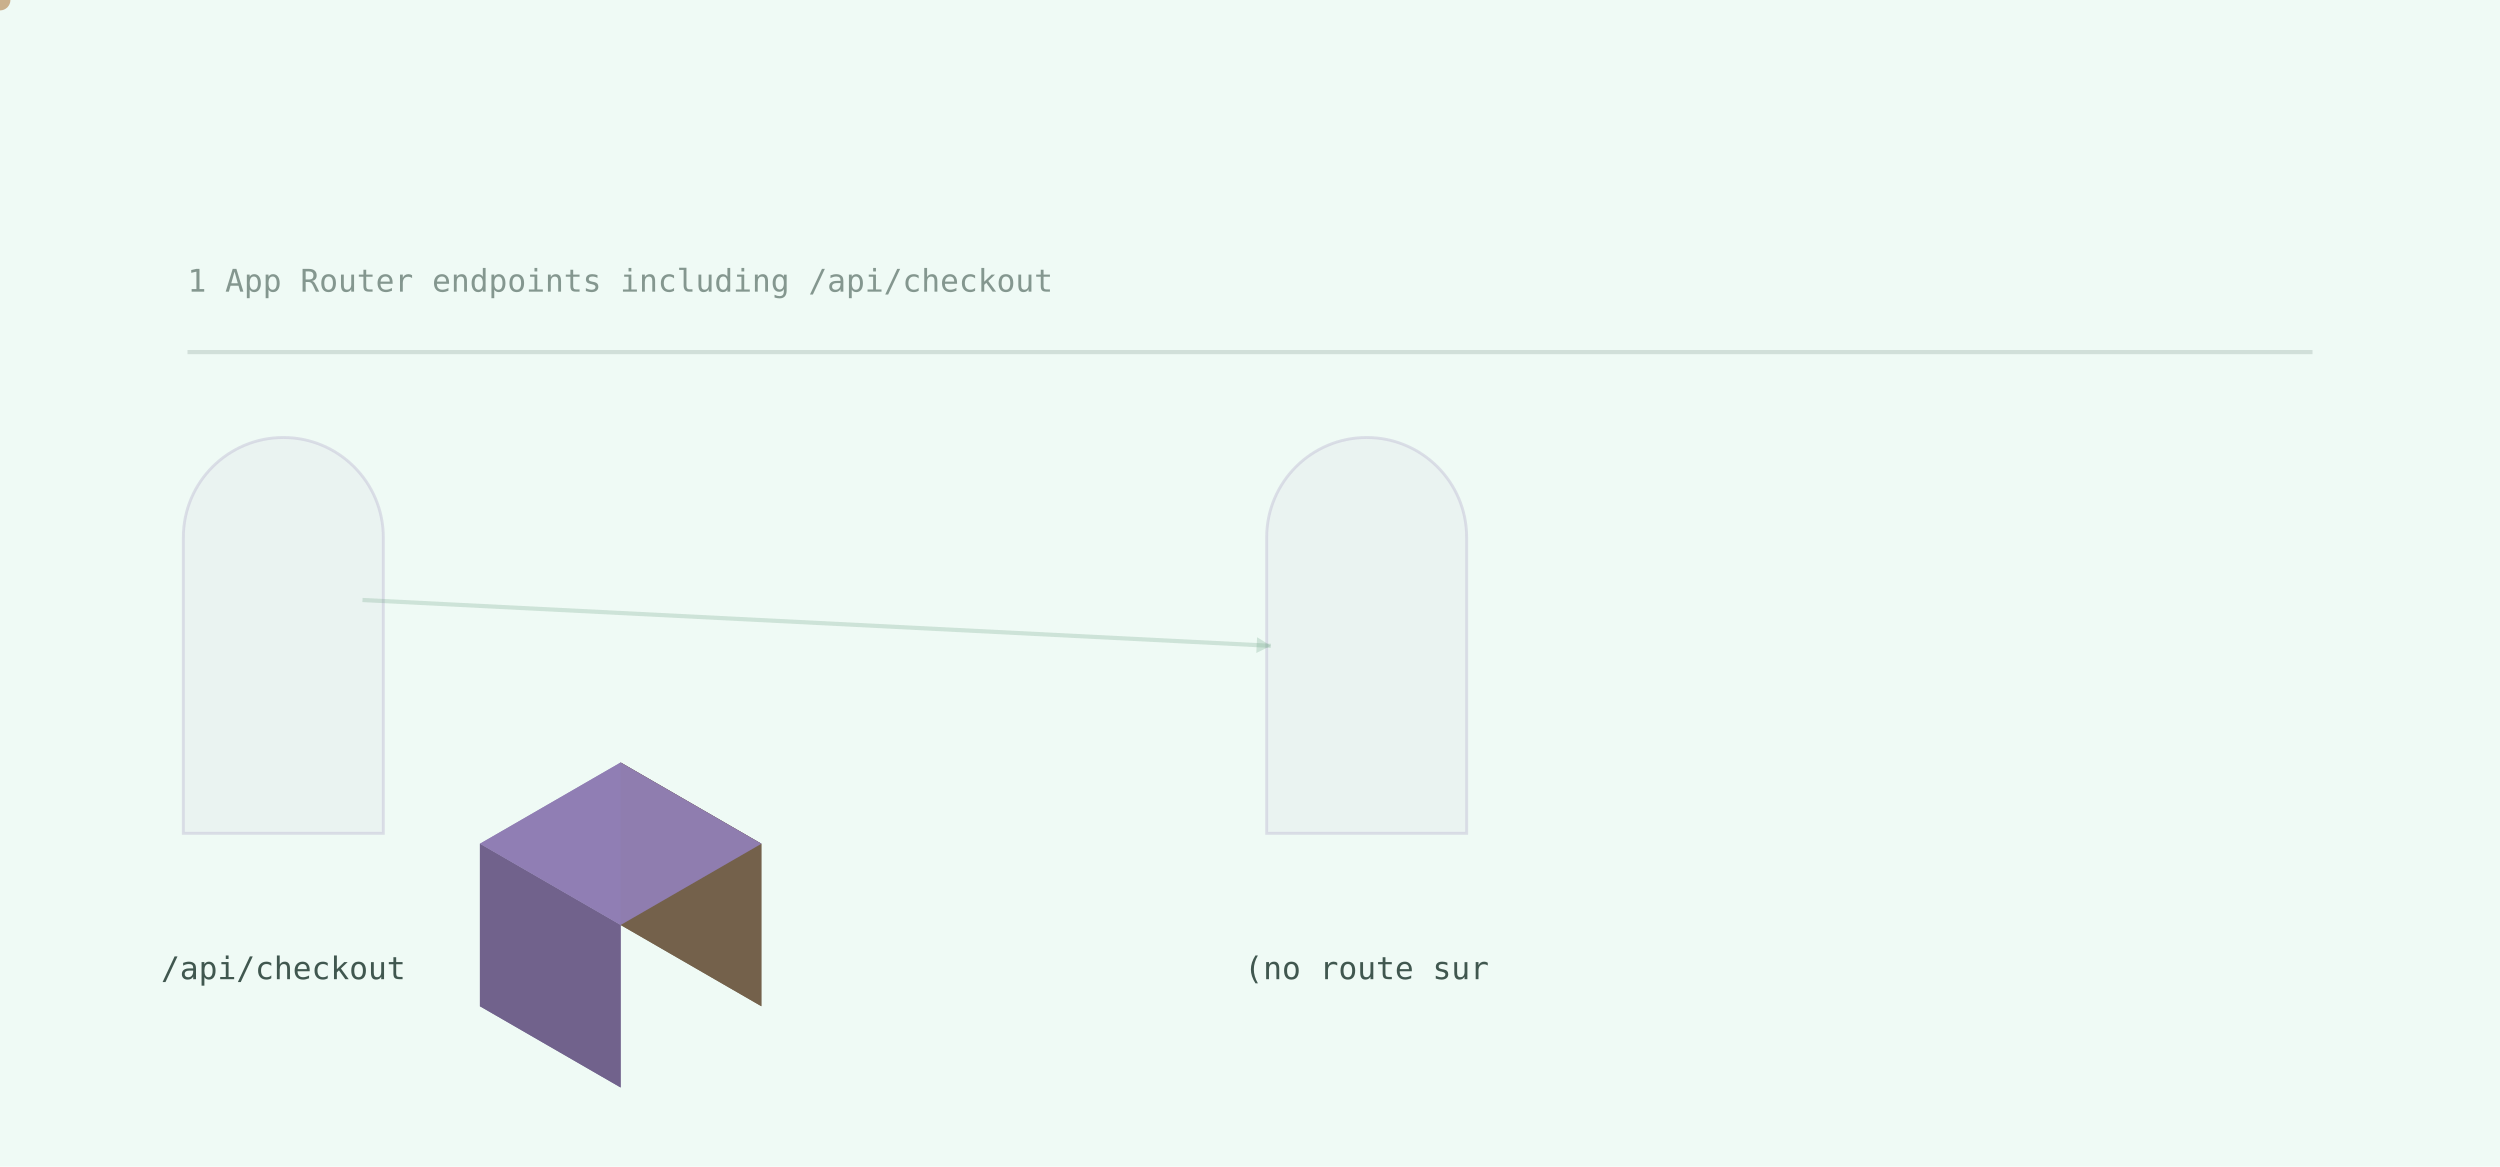
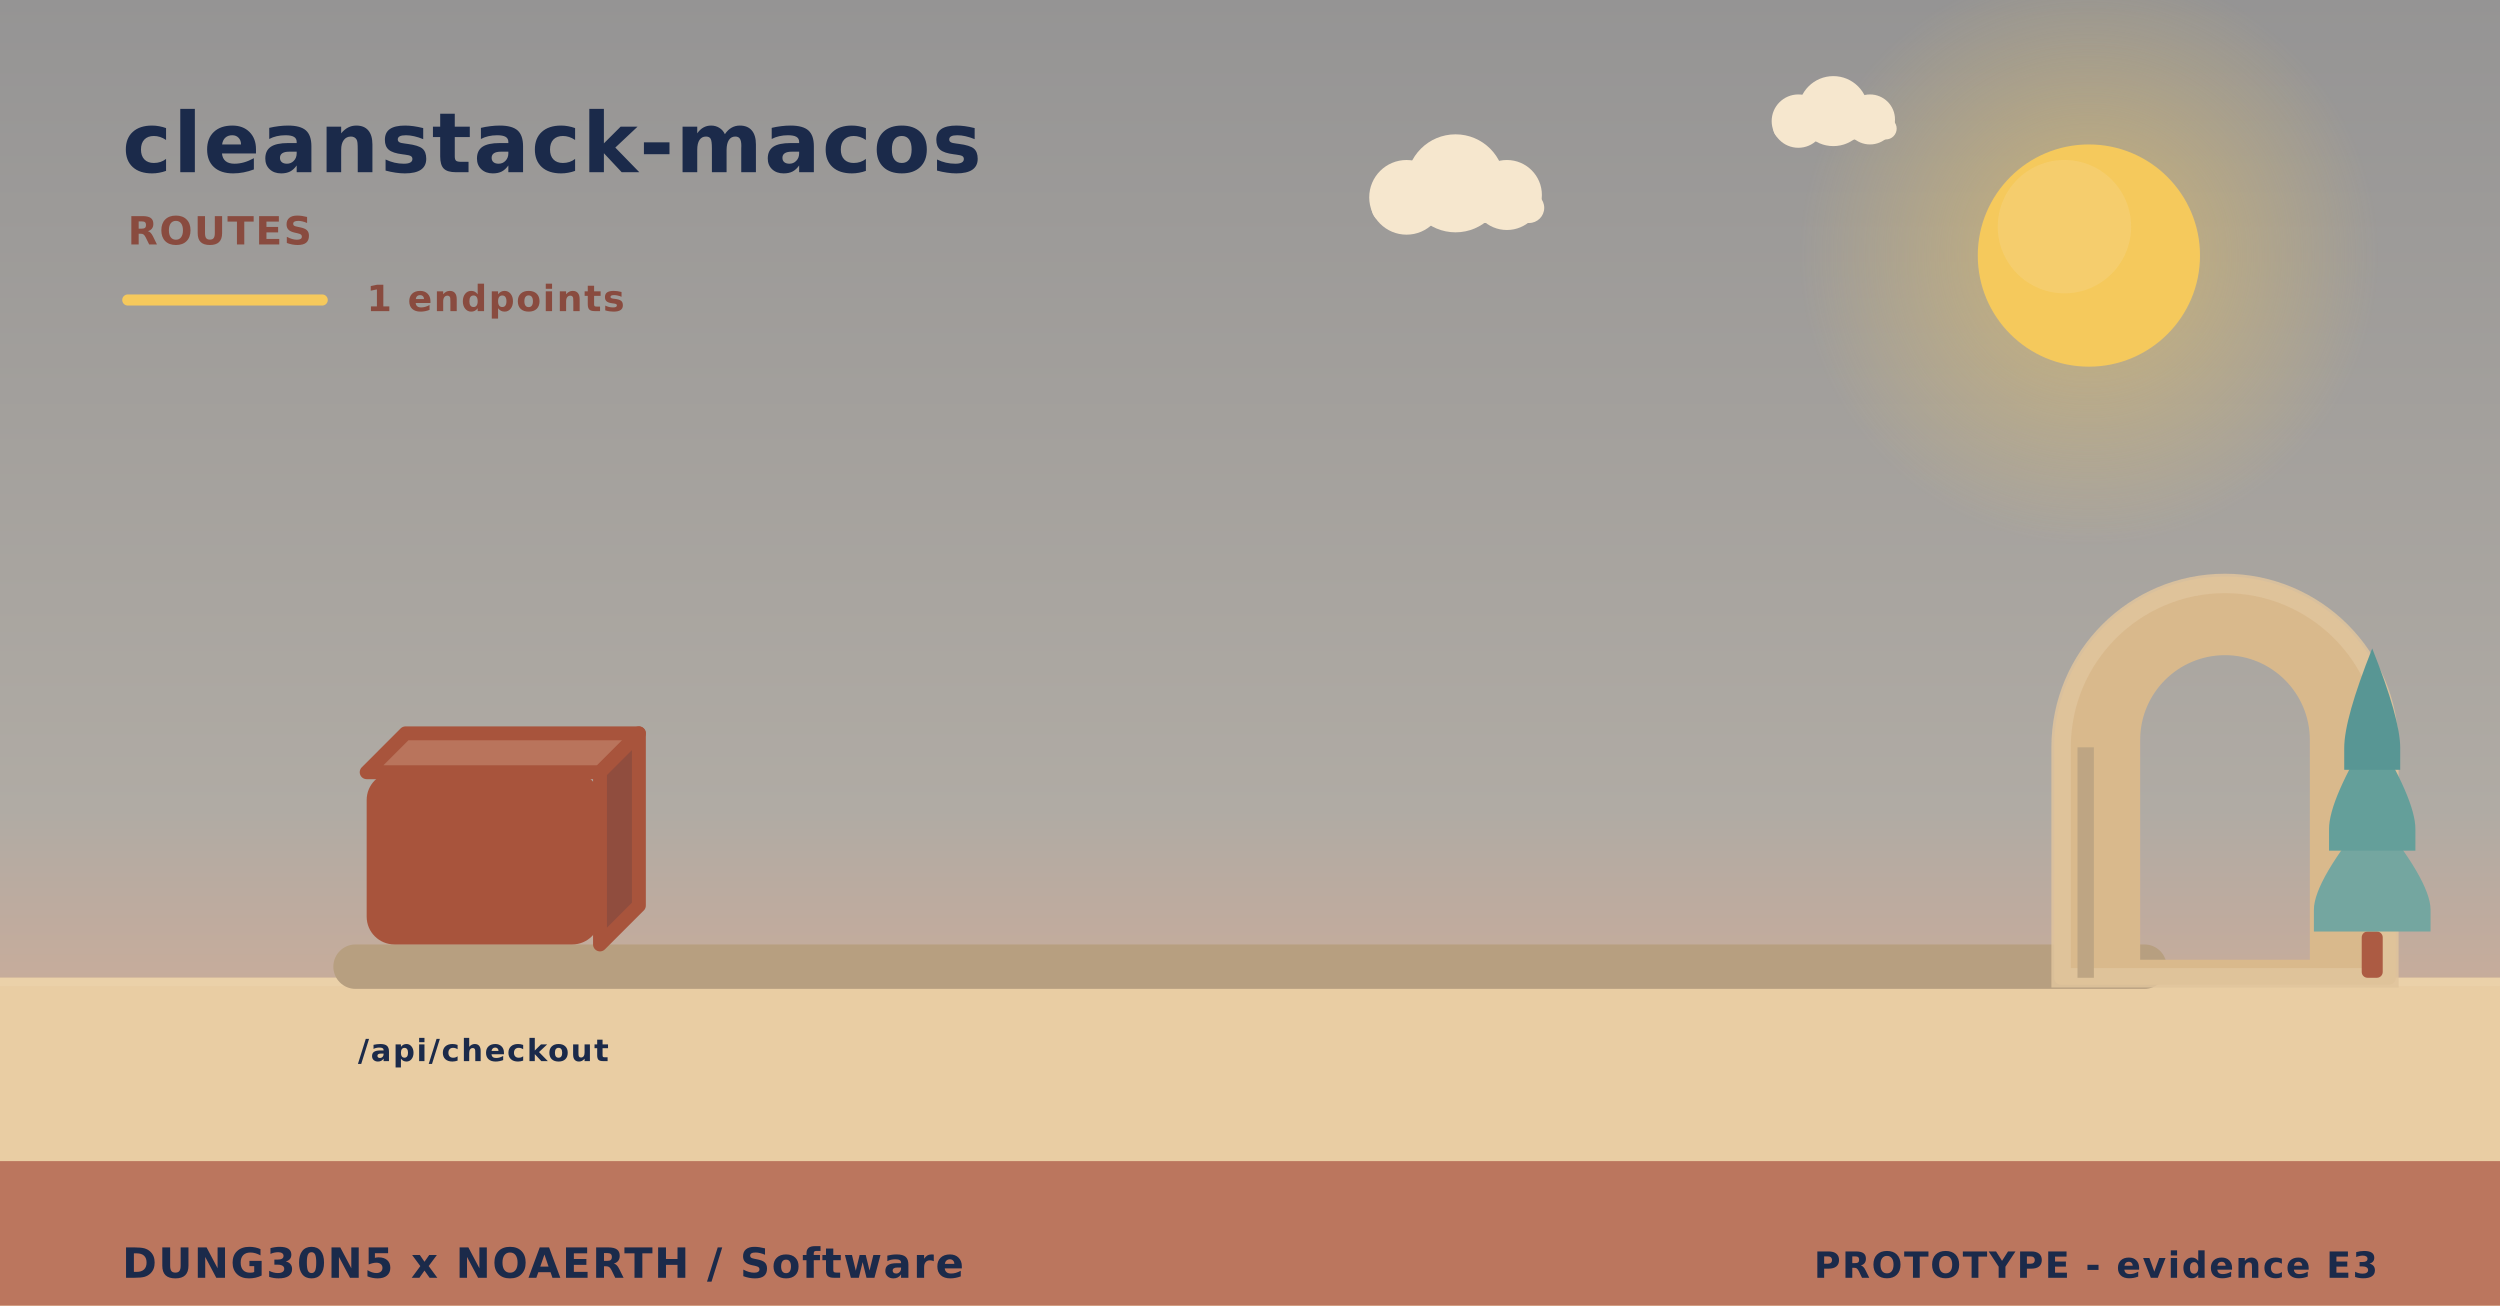
- <svg xmlns="http://www.w3.org/2000/svg" viewBox="0 0 1200 560" width="1200" height="560" role="img" aria-label="cleanstack-macos data flow">
-   <rect width="1200" height="560" fill="#effaf5" />
-   <defs>
-     <linearGradient id="gf" x1="0" y1="0" x2="1" y2="1">
-       <stop offset="0%" stop-color="#74a68b" />
-       <stop offset="100%" stop-color="#907eb3" />
-     </linearGradient>
-   </defs>
-   <path d="M88.00,400.00 L88.00,258.00 A48.00,48.00 0 0 1 184.00,258.00 L184.00,400.00 Z" fill="rgba(144,126,179,0.100)" opacity="0.55" stroke="rgba(144,126,179,0.400)" stroke-width="1.4" />
-   <polygon points="-133.37,173.00 -65.82,212.00 -65.82,134.00 -133.37,95.00" fill="#73614b" opacity="0.95" />
-   <polygon points="-200.92,212.00 -133.37,251.00 -133.37,173.00 -200.92,134.00" fill="#70628c" opacity="0.95" />
-   <polygon points="-133.37,95.00 -65.82,134.00 -133.37,173.00 -200.92,134.00" fill="#74a68b" opacity="0.95" />
+ <svg xmlns="http://www.w3.org/2000/svg" width="900" height="470" viewBox="0 0 900 470" role="img" aria-label="cleanstack-macos - how data moves">
+   <linearGradient id="skyd" x1="0" y1="0" x2="0" y2="1">
+     <stop offset="0" stop-color="#959494" />
+     <stop offset="0.62" stop-color="#b0aba4" />
+     <stop offset="1" stop-color="#f3ad8a" />
+   </linearGradient>
+   <rect width="900" height="470" fill="url(#skyd)" />
+   <radialGradient id="sund">
+     <stop offset="0.35" stop-color="#f5c95c" stop-opacity="0.34" />
+     <stop offset="1" stop-color="#f5c95c" stop-opacity="0" />
+   </radialGradient>
+   <circle cx="752" cy="92" r="104" fill="url(#sund)" />
+   <circle cx="752" cy="92" r="40" fill="#f5c95c" />
+   <circle cx="743.2" cy="81.6" r="24" fill="#f5d27e" opacity="0.5" />
  <g>
-     <polygon points="-133.37,173.00 -65.82,212.00 -65.82,134.00 -133.37,95.00" fill="#73614b" opacity="0.95" />
-     <polygon points="-200.92,212.00 -133.37,251.00 -133.37,173.00 -200.92,134.00" fill="#70628c" opacity="0.95" />
-     <polygon points="-133.37,95.00 -65.82,134.00 -133.37,173.00 -200.92,134.00" fill="#74a68b" opacity="0.95" />
-     <animate attributeName="opacity" values="0.25;1.0;0.25" dur="3.958s" begin="0.0s" repeatCount="indefinite" />
+     <circle cx="524" cy="66" r="17.64" fill="#f6e7ce" />
+     <circle cx="506.36" cy="71.04" r="13.44" fill="#f6e7ce" />
+     <circle cx="542.48" cy="70.2" r="12.6" fill="#f6e7ce" />
+     <rect x="493.76" y="69.36" width="62.16" height="10.92" rx="5.46" fill="#f6e7ce" />
+     <animateTransform attributeName="transform" type="translate" values="0 0;24 0;0 0" dur="36s" begin="0s" repeatCount="indefinite" />
  </g>
-   <text x="136" y="470" font-family="ui-monospace,Menlo,monospace" font-size="15" fill="rgba(26,52,43,0.820)" text-anchor="middle">/api/checkout</text>
-   <path d="M608.00,400.00 L608.00,258.00 A48.00,48.00 0 0 1 704.00,258.00 L704.00,400.00 Z" fill="rgba(144,126,179,0.100)" opacity="0.55" stroke="rgba(144,126,179,0.400)" stroke-width="1.4" />
-   <polygon points="297.91,444.00 365.46,483.00 365.46,405.00 297.91,366.00" fill="#73614b" opacity="0.95" />
-   <polygon points="230.36,483.00 297.91,522.00 297.91,444.00 230.36,405.00" fill="#70628c" opacity="0.95" />
-   <polygon points="297.91,366.00 365.46,405.00 297.91,444.00 230.36,405.00" fill="#907eb3" opacity="0.95" />
  <g>
-     <polygon points="297.91,444.00 365.46,483.00 365.46,405.00 297.91,366.00" fill="#73614b" opacity="0.95" />
-     <polygon points="230.36,483.00 297.91,522.00 297.91,444.00 230.36,405.00" fill="#70628c" opacity="0.95" />
-     <polygon points="297.91,366.00 365.46,405.00 297.91,444.00 230.36,405.00" fill="#907eb3" opacity="0.95" />
-     <animate attributeName="opacity" values="0.25;1.0;0.25" dur="3.958s" begin="0.4s" repeatCount="indefinite" />
+     <circle cx="660" cy="40" r="12.6" fill="#f6e7ce" />
+     <circle cx="647.4" cy="43.6" r="9.6" fill="#f6e7ce" />
+     <circle cx="673.2" cy="43" r="9" fill="#f6e7ce" />
+     <rect x="638.4" y="42.4" width="44.4" height="7.8" rx="3.9" fill="#f6e7ce" />
+     <animateTransform attributeName="transform" type="translate" values="0 0;-18 0;0 0" dur="46s" begin="3s" repeatCount="indefinite" />
  </g>
-   <text x="656" y="470" font-family="ui-monospace,Menlo,monospace" font-size="15" fill="rgba(26,52,43,0.820)" text-anchor="middle">(no route sur</text>
-   <line x1="174.00" y1="288.00" x2="610.00" y2="310.00" stroke="rgba(116,166,139,0.500)" stroke-width="2.00" opacity="0.55" />
-   <polygon points="610.00,310.00 603.40,305.86 603.02,313.45" fill="rgba(116,166,139,0.500)" opacity="0.55" />
-   <g opacity="0.9">
-     <circle cx="0.00" cy="0.00" r="5.00" fill="#c7a781" opacity="1.00" />
-     <animateTransform attributeName="transform" type="translate" values="174.00,288.00 610.00,310.00" dur="3.167s" begin="0.0s" repeatCount="indefinite" />
-     <animateTransform attributeName="transform" type="translate" values="610.00,310.00 174.00,288.00" dur="3.167s" begin="1.583s" repeatCount="indefinite" />
+   <rect x="0" y="352" width="900" height="118" fill="#e9cda3" />
+   <rect x="0" y="352" width="900" height="3" fill="#ebd1a9" />
+   <text x="44" y="62" font-family="Verdana,DejaVu Sans,sans-serif" font-size="30" font-weight="700" letter-spacing="0.6" fill="#1b2a4a" text-anchor="start">cleanstack-macos</text>
+   <text x="46" y="88" font-family="Verdana,DejaVu Sans,sans-serif" font-size="14" font-weight="700" letter-spacing="0.6" fill="#894b3f" text-anchor="start">ROUTES</text>
+   <rect x="44" y="106" width="74" height="4" rx="2" fill="#f5c95c" />
+   <text x="132" y="112" font-family="Verdana,DejaVu Sans,sans-serif" font-size="13" font-weight="700" letter-spacing="0.6" fill="#894b3f" text-anchor="start">1 endpoints</text>
+   <rect x="120" y="340" width="660" height="16" rx="8" fill="#b79f80" />
+   <g>
+     <path d="M132,278 L216,278 L230,264 L146,264 Z" fill="#b9745c" stroke="#a8543c" stroke-width="5" stroke-linejoin="round" />
+     <path d="M216,278 L230,264 L230,326 L216,340 Z" fill="#904d3e" stroke="#a8543c" stroke-width="5" stroke-linejoin="round" />
+     <rect x="132" y="278" width="84" height="62" rx="10" fill="#a8543c" />
+     <animateTransform attributeName="transform" type="translate" values="0 10;0 0" dur="0.8s" begin="0s" fill="freeze" />
  </g>
-   <rect x="90.00" y="168.00" width="1020.00" height="2.00" rx="0.00" fill="rgba(26,52,43,0.140)" opacity="1.00" />
-   <text x="90" y="140" font-family="ui-monospace,Menlo,monospace" font-size="15" fill="rgba(26,52,43,0.500)">1 App Router endpoints including /api/checkout</text>
+   <text x="174" y="382" font-family="Verdana,DejaVu Sans,sans-serif" font-size="11" font-weight="700" letter-spacing="0.6" fill="#1b2a4a" text-anchor="middle">/api/checkout</text>
+   <path d="M742,352 L742,269.04 A59,59 0 0 1 860,269.04 L860,352 Z M767.96,348 L767.96,266.4 A33.04,33.04 0 0 1 834.04,266.4 L834.04,348 Z" fill="#d9b98c" fill-rule="evenodd" stroke="#d9b98c" stroke-width="5" stroke-linejoin="round" />
+   <path d="M742,352 L742,269.04 A59,59 0 0 1 860,269.04 L860,352 Z" fill="none" stroke="#e0c49c" stroke-width="7" stroke-linecap="round" opacity="0.85" />
+   <rect x="747.9" y="269.04" width="5.9" height="82.96" fill="#bea583" />
+   <rect x="850.22" y="335.36" width="7.56" height="16.64" rx="2.1" fill="#ac5b43" />
+   <path d="M854,291.68 Q833,317.01 833,327.5 Q833,335.36 833,335.36 L875,335.36 Q875,335.36 875,327.5 Q875,317.01 854,291.68 Z" fill="#74a6a0" />
+   <path d="M854,262.56 Q838.46,287.89 838.46,298.38 Q838.46,306.24 838.46,306.24 L869.54,306.24 Q869.54,306.24 869.54,298.38 Q869.54,287.89 854,262.56 Z" fill="#649f9a" />
+   <path d="M854,233.44 Q843.92,258.77 843.92,269.26 Q843.92,277.12 843.92,277.12 L864.08,277.12 Q864.08,277.12 864.08,269.26 Q864.08,258.77 854,233.44 Z" fill="#589694" />
+   <rect x="0" y="418" width="900" height="52" rx="0" fill="#b87159" opacity="0.94" />
+   <text x="44" y="460" font-family="Verdana,DejaVu Sans,sans-serif" font-size="15" font-weight="700" letter-spacing="0.6" fill="#1b2a4a" text-anchor="start">DUNG30N5 x NOAERTH  /  Software</text>
+   <text x="856" y="460" font-family="Verdana,DejaVu Sans,sans-serif" font-size="13" font-weight="700" letter-spacing="0.6" fill="#1b2a4a" text-anchor="end">PROTOTYPE  -  evidence E3</text>
</svg>
